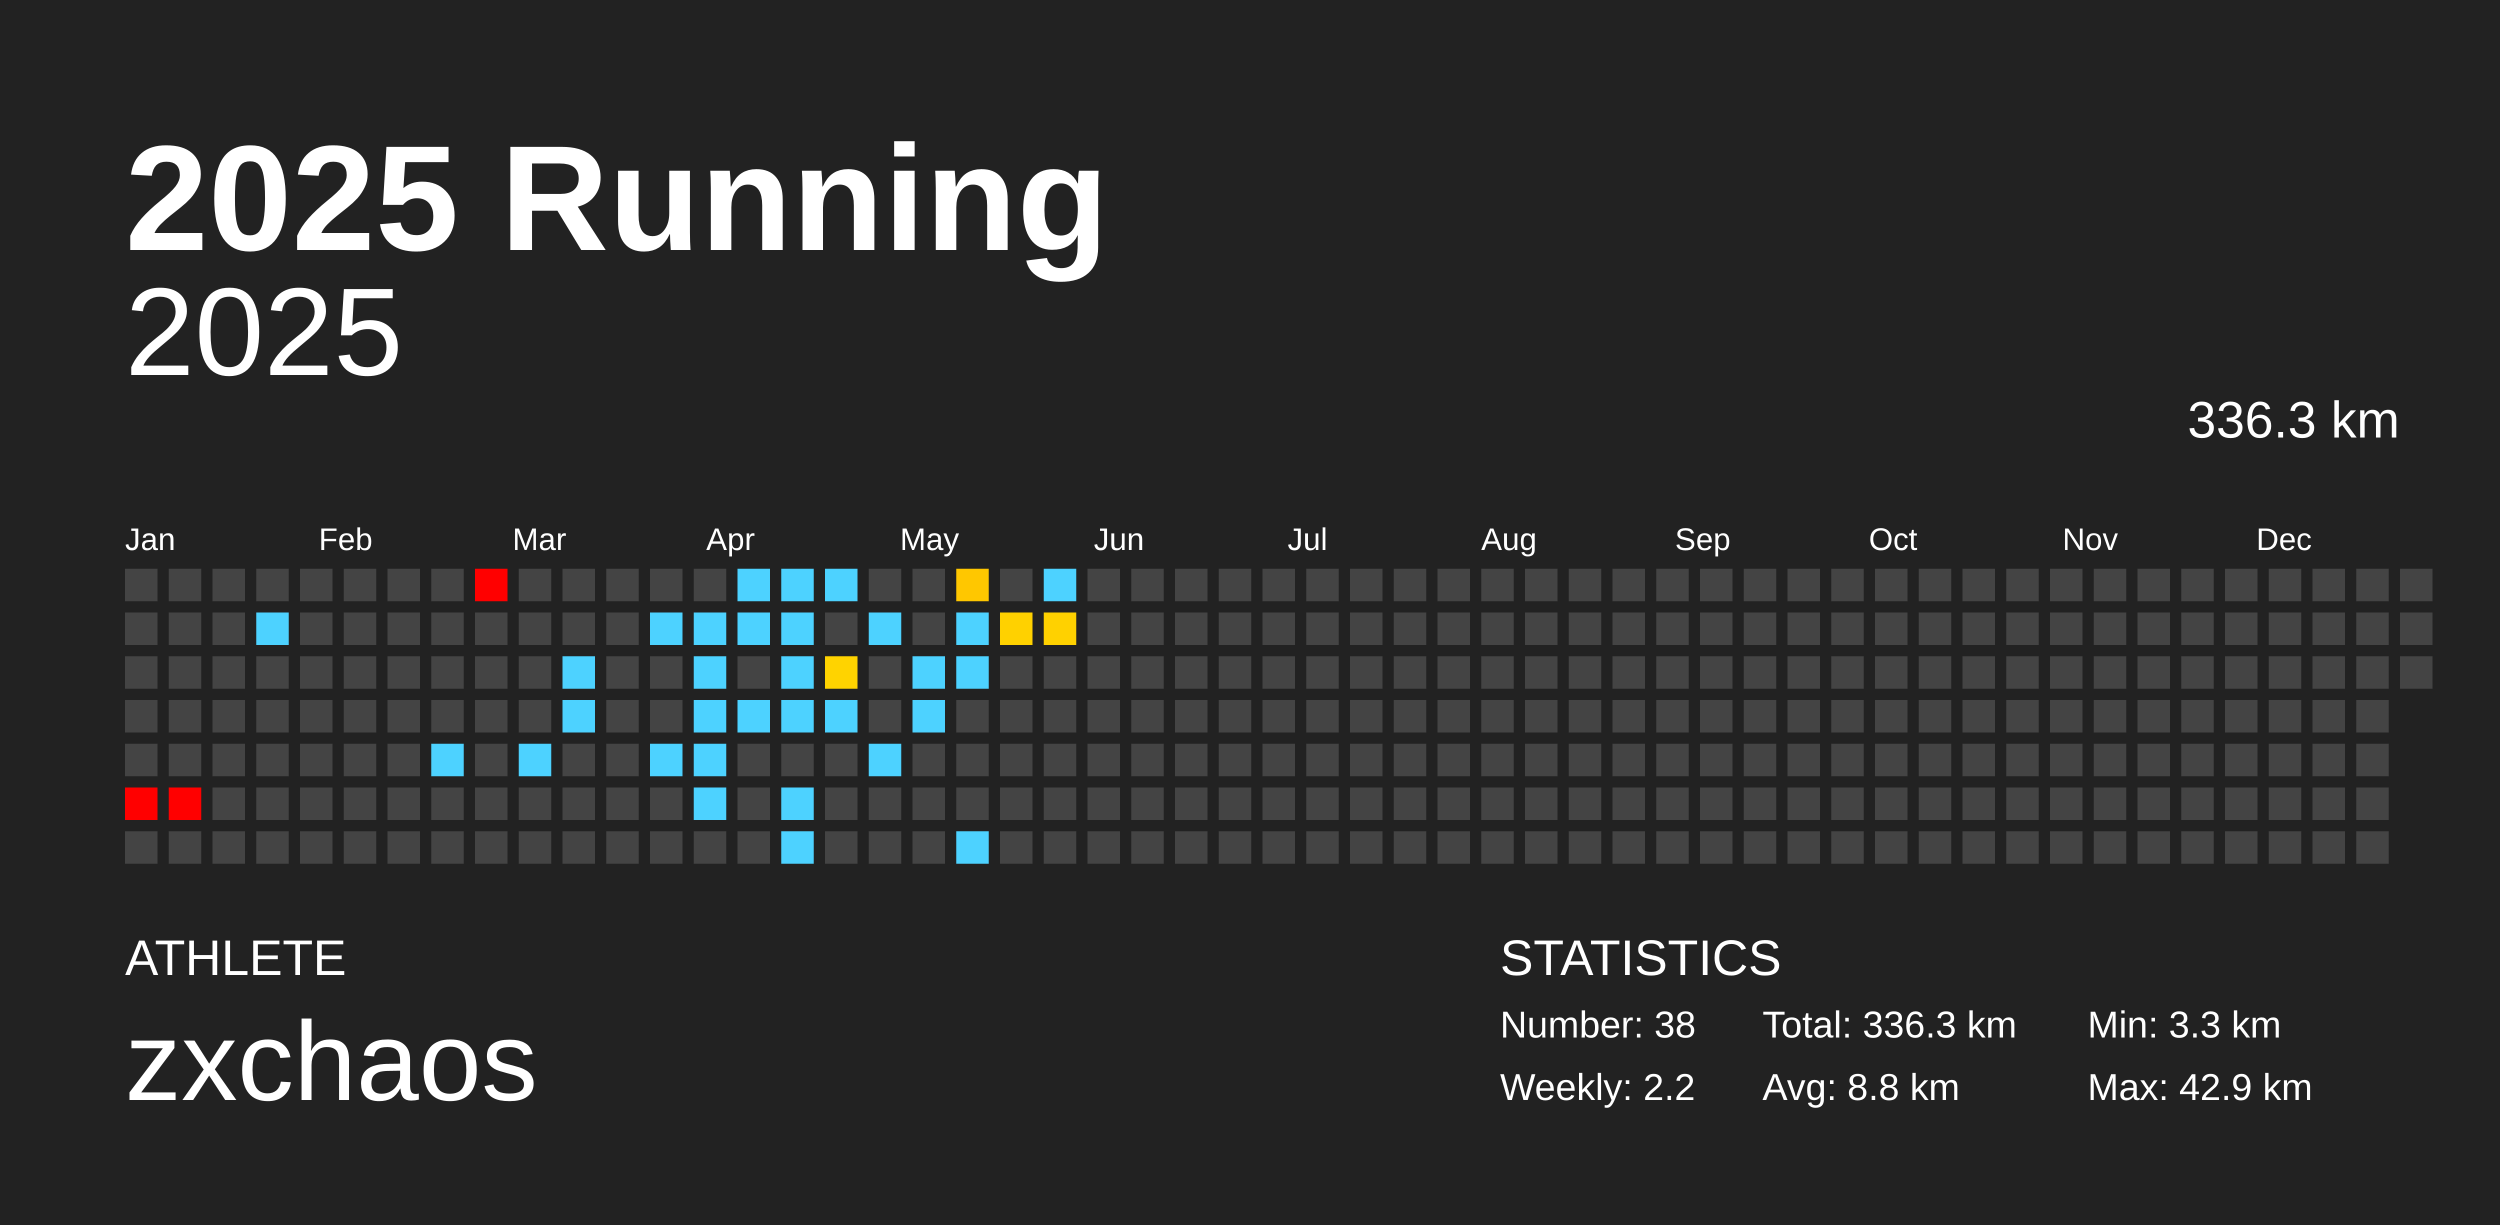
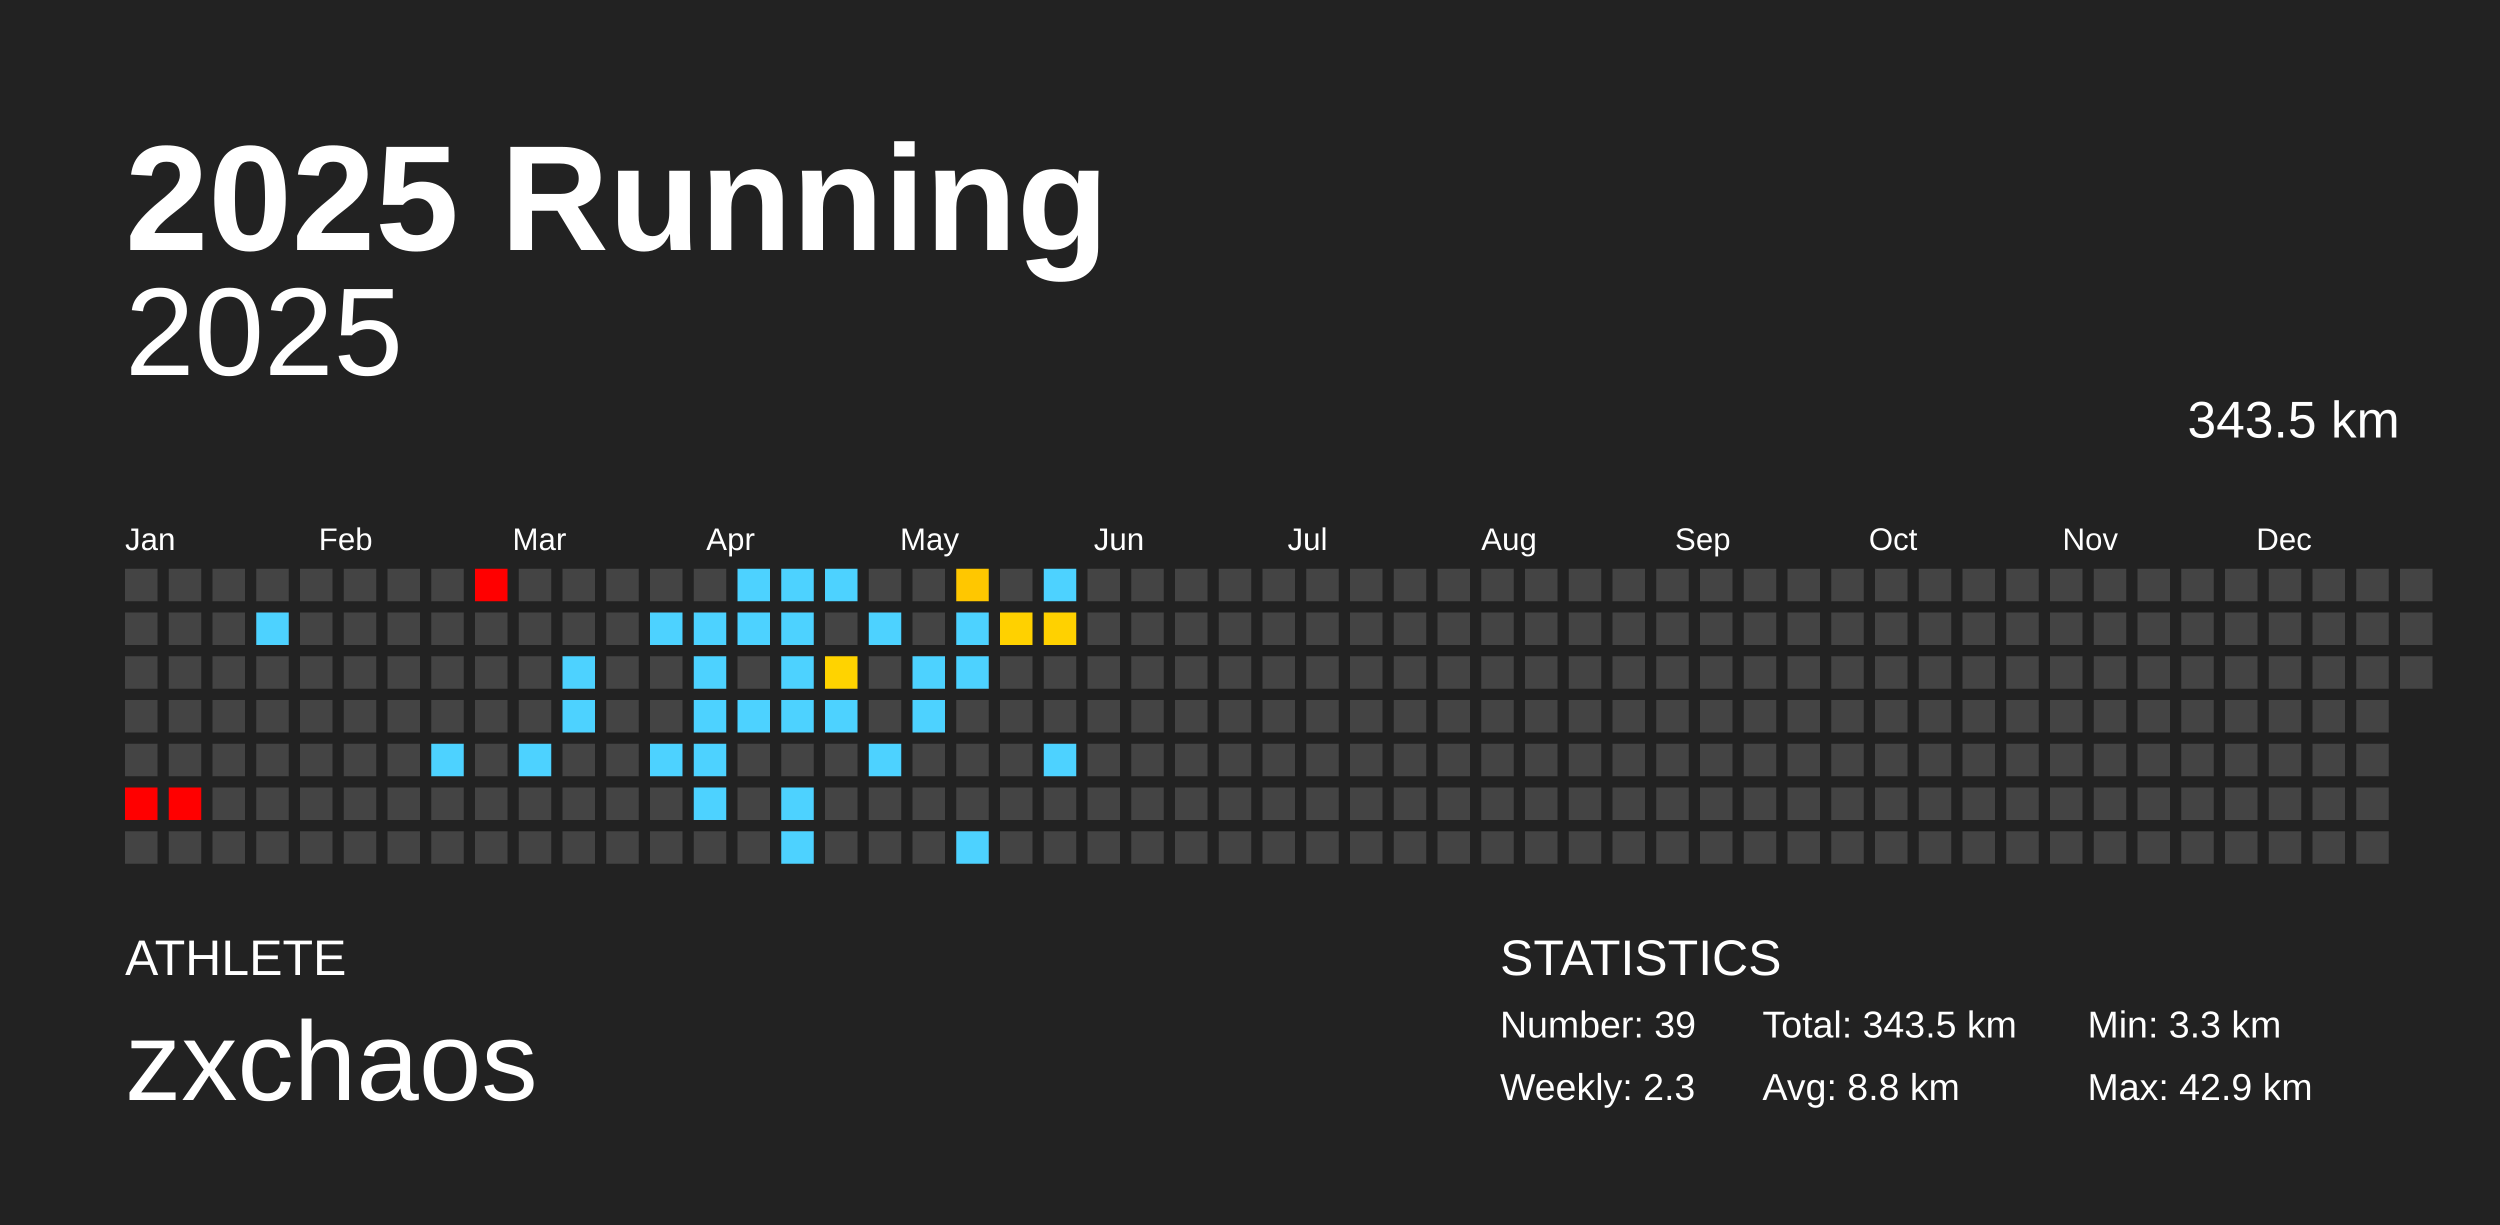
<svg xmlns="http://www.w3.org/2000/svg" baseProfile="full" height="98mm" version="1.1" viewBox="0,0,200,98" width="200mm">
  <defs />
  <rect fill="#222222" height="98" width="200" x="0" y="0" />
  <text fill="#FFFFFF" style="font-size:12px; font-family:Arial; font-weight:bold;" x="10" y="20">2025 Running</text>
  <text fill="#FFFFFF" style="font-size:4px; font-family:Arial" x="10" y="78">ATHLETE</text>
  <text fill="#FFFFFF" style="font-size:9px; font-family:Arial" x="10" y="88">zxchaos</text>
  <text fill="#FFFFFF" style="font-size:4px; font-family:Arial" x="120" y="78">STATISTICS</text>
-   <text fill="#FFFFFF" style="font-size:3px; font-family:Arial" x="120" y="83">Number: 38</text>
-   <text fill="#FFFFFF" style="font-size:3px; font-family:Arial" x="120" y="88">Weekly: 2.2</text>
-   <text fill="#FFFFFF" style="font-size:3px; font-family:Arial" x="141" y="83">Total: 336.3 km</text>
+   <text fill="#FFFFFF" style="font-size:3px; font-family:Arial" x="120" y="83">Number: 39</text>
+   <text fill="#FFFFFF" style="font-size:3px; font-family:Arial" x="120" y="88">Weekly: 2.3</text>
+   <text fill="#FFFFFF" style="font-size:3px; font-family:Arial" x="141" y="83">Total: 343.5 km</text>
  <text fill="#FFFFFF" style="font-size:3px; font-family:Arial" x="141" y="88">Avg: 8.8 km</text>
  <text fill="#FFFFFF" style="font-size:3px; font-family:Arial" x="167" y="83">Min: 3.3 km</text>
  <text fill="#FFFFFF" style="font-size:3px; font-family:Arial" x="167" y="88">Max: 42.9 km</text>
  <text alignment-baseline="hanging" fill="#FFFFFF" style="font-size:10.0px; font-family:Arial;" x="10" y="30">2025</text>
-   <text alignment-baseline="hanging" fill="#FFFFFF" style="font-size:4.125px; font-family:Arial;" x="175" y="35">336.3 km</text>
+   <text alignment-baseline="hanging" fill="#FFFFFF" style="font-size:4.125px; font-family:Arial;" x="175" y="35">343.5 km</text>
  <text fill="#FFFFFF" style="font-size:2.5px; font-family:Arial" x="10.0" y="44">Jan</text>
  <text fill="#FFFFFF" style="font-size:2.5px; font-family:Arial" x="25.5" y="44">Feb</text>
  <text fill="#FFFFFF" style="font-size:2.5px; font-family:Arial" x="41.0" y="44">Mar</text>
  <text fill="#FFFFFF" style="font-size:2.5px; font-family:Arial" x="56.5" y="44">Apr</text>
  <text fill="#FFFFFF" style="font-size:2.5px; font-family:Arial" x="72.0" y="44">May</text>
  <text fill="#FFFFFF" style="font-size:2.5px; font-family:Arial" x="87.5" y="44">Jun</text>
  <text fill="#FFFFFF" style="font-size:2.5px; font-family:Arial" x="103.0" y="44">Jul</text>
  <text fill="#FFFFFF" style="font-size:2.5px; font-family:Arial" x="118.5" y="44">Aug</text>
  <text fill="#FFFFFF" style="font-size:2.5px; font-family:Arial" x="134.0" y="44">Sep</text>
  <text fill="#FFFFFF" style="font-size:2.5px; font-family:Arial" x="149.5" y="44">Oct</text>
  <text fill="#FFFFFF" style="font-size:2.5px; font-family:Arial" x="165.0" y="44">Nov</text>
  <text fill="#FFFFFF" style="font-size:2.5px; font-family:Arial" x="180.5" y="44">Dec</text>
  <rect fill="#444444" height="2.6" width="2.6" x="10.0" y="45.5" />
  <rect fill="#444444" height="2.6" width="2.6" x="10.0" y="49.0" />
  <rect fill="#444444" height="2.6" width="2.6" x="10.0" y="52.5" />
  <rect fill="#444444" height="2.6" width="2.6" x="10.0" y="56.0" />
  <rect fill="#444444" height="2.6" width="2.6" x="10.0" y="59.5" />
  <rect fill="red" height="2.6" width="2.6" x="10.0" y="63.0" />
  <rect fill="#444444" height="2.6" width="2.6" x="10.0" y="66.5" />
  <rect fill="#444444" height="2.6" width="2.6" x="13.5" y="45.5" />
  <rect fill="#444444" height="2.6" width="2.6" x="13.5" y="49.0" />
  <rect fill="#444444" height="2.6" width="2.6" x="13.5" y="52.5" />
  <rect fill="#444444" height="2.6" width="2.6" x="13.5" y="56.0" />
  <rect fill="#444444" height="2.6" width="2.6" x="13.5" y="59.5" />
  <rect fill="red" height="2.6" width="2.6" x="13.5" y="63.0" />
  <rect fill="#444444" height="2.6" width="2.6" x="13.5" y="66.5" />
  <rect fill="#444444" height="2.6" width="2.6" x="17.0" y="45.5" />
  <rect fill="#444444" height="2.6" width="2.6" x="17.0" y="49.0" />
  <rect fill="#444444" height="2.6" width="2.6" x="17.0" y="52.5" />
  <rect fill="#444444" height="2.6" width="2.6" x="17.0" y="56.0" />
  <rect fill="#444444" height="2.6" width="2.6" x="17.0" y="59.5" />
  <rect fill="#444444" height="2.6" width="2.6" x="17.0" y="63.0" />
  <rect fill="#444444" height="2.6" width="2.6" x="17.0" y="66.5" />
  <rect fill="#444444" height="2.6" width="2.6" x="20.5" y="45.5" />
  <rect fill="#4dd2ff" height="2.6" width="2.6" x="20.5" y="49.0" />
  <rect fill="#444444" height="2.6" width="2.6" x="20.5" y="52.5" />
  <rect fill="#444444" height="2.6" width="2.6" x="20.5" y="56.0" />
  <rect fill="#444444" height="2.6" width="2.6" x="20.5" y="59.5" />
  <rect fill="#444444" height="2.6" width="2.6" x="20.5" y="63.0" />
  <rect fill="#444444" height="2.6" width="2.6" x="20.5" y="66.5" />
  <rect fill="#444444" height="2.6" width="2.6" x="24.0" y="45.5" />
  <rect fill="#444444" height="2.6" width="2.6" x="24.0" y="49.0" />
  <rect fill="#444444" height="2.6" width="2.6" x="24.0" y="52.5" />
  <rect fill="#444444" height="2.6" width="2.6" x="24.0" y="56.0" />
  <rect fill="#444444" height="2.6" width="2.6" x="24.0" y="59.5" />
  <rect fill="#444444" height="2.6" width="2.6" x="24.0" y="63.0" />
  <rect fill="#444444" height="2.6" width="2.6" x="24.0" y="66.5" />
  <rect fill="#444444" height="2.6" width="2.6" x="27.5" y="45.5" />
  <rect fill="#444444" height="2.6" width="2.6" x="27.5" y="49.0" />
  <rect fill="#444444" height="2.6" width="2.6" x="27.5" y="52.5" />
  <rect fill="#444444" height="2.6" width="2.6" x="27.5" y="56.0" />
  <rect fill="#444444" height="2.6" width="2.6" x="27.5" y="59.5" />
  <rect fill="#444444" height="2.6" width="2.6" x="27.5" y="63.0" />
  <rect fill="#444444" height="2.6" width="2.6" x="27.5" y="66.5" />
  <rect fill="#444444" height="2.6" width="2.6" x="31.0" y="45.5" />
  <rect fill="#444444" height="2.6" width="2.6" x="31.0" y="49.0" />
  <rect fill="#444444" height="2.6" width="2.6" x="31.0" y="52.5" />
  <rect fill="#444444" height="2.6" width="2.6" x="31.0" y="56.0" />
  <rect fill="#444444" height="2.6" width="2.6" x="31.0" y="59.5" />
  <rect fill="#444444" height="2.6" width="2.6" x="31.0" y="63.0" />
  <rect fill="#444444" height="2.6" width="2.6" x="31.0" y="66.5" />
  <rect fill="#444444" height="2.6" width="2.6" x="34.5" y="45.5" />
  <rect fill="#444444" height="2.6" width="2.6" x="34.5" y="49.0" />
  <rect fill="#444444" height="2.6" width="2.6" x="34.5" y="52.5" />
  <rect fill="#444444" height="2.6" width="2.6" x="34.5" y="56.0" />
  <rect fill="#4dd2ff" height="2.6" width="2.6" x="34.5" y="59.5" />
  <rect fill="#444444" height="2.6" width="2.6" x="34.5" y="63.0" />
  <rect fill="#444444" height="2.6" width="2.6" x="34.5" y="66.5" />
  <rect fill="red" height="2.6" width="2.6" x="38.0" y="45.5" />
  <rect fill="#444444" height="2.6" width="2.6" x="38.0" y="49.0" />
  <rect fill="#444444" height="2.6" width="2.6" x="38.0" y="52.5" />
  <rect fill="#444444" height="2.6" width="2.6" x="38.0" y="56.0" />
  <rect fill="#444444" height="2.6" width="2.6" x="38.0" y="59.5" />
  <rect fill="#444444" height="2.6" width="2.6" x="38.0" y="63.0" />
  <rect fill="#444444" height="2.6" width="2.6" x="38.0" y="66.5" />
  <rect fill="#444444" height="2.6" width="2.6" x="41.5" y="45.5" />
  <rect fill="#444444" height="2.6" width="2.6" x="41.5" y="49.0" />
  <rect fill="#444444" height="2.6" width="2.6" x="41.5" y="52.5" />
  <rect fill="#444444" height="2.6" width="2.6" x="41.5" y="56.0" />
  <rect fill="#4dd2ff" height="2.6" width="2.6" x="41.5" y="59.5" />
  <rect fill="#444444" height="2.6" width="2.6" x="41.5" y="63.0" />
  <rect fill="#444444" height="2.6" width="2.6" x="41.5" y="66.5" />
  <rect fill="#444444" height="2.6" width="2.6" x="45.0" y="45.5" />
  <rect fill="#444444" height="2.6" width="2.6" x="45.0" y="49.0" />
  <rect fill="#4dd2ff" height="2.6" width="2.6" x="45.0" y="52.5" />
  <rect fill="#4dd2ff" height="2.6" width="2.6" x="45.0" y="56.0" />
  <rect fill="#444444" height="2.6" width="2.6" x="45.0" y="59.5" />
  <rect fill="#444444" height="2.6" width="2.6" x="45.0" y="63.0" />
  <rect fill="#444444" height="2.6" width="2.6" x="45.0" y="66.5" />
  <rect fill="#444444" height="2.6" width="2.6" x="48.5" y="45.5" />
  <rect fill="#444444" height="2.6" width="2.6" x="48.5" y="49.0" />
  <rect fill="#444444" height="2.6" width="2.6" x="48.5" y="52.5" />
  <rect fill="#444444" height="2.6" width="2.6" x="48.5" y="56.0" />
  <rect fill="#444444" height="2.6" width="2.6" x="48.5" y="59.5" />
  <rect fill="#444444" height="2.6" width="2.6" x="48.5" y="63.0" />
  <rect fill="#444444" height="2.6" width="2.6" x="48.5" y="66.5" />
  <rect fill="#444444" height="2.6" width="2.6" x="52.0" y="45.5" />
  <rect fill="#4dd2ff" height="2.6" width="2.6" x="52.0" y="49.0" />
  <rect fill="#444444" height="2.6" width="2.6" x="52.0" y="52.5" />
  <rect fill="#444444" height="2.6" width="2.6" x="52.0" y="56.0" />
  <rect fill="#4dd2ff" height="2.6" width="2.6" x="52.0" y="59.5" />
  <rect fill="#444444" height="2.6" width="2.6" x="52.0" y="63.0" />
  <rect fill="#444444" height="2.6" width="2.6" x="52.0" y="66.5" />
  <rect fill="#444444" height="2.6" width="2.6" x="55.5" y="45.5" />
  <rect fill="#4dd2ff" height="2.6" width="2.6" x="55.5" y="49.0" />
  <rect fill="#4dd2ff" height="2.6" width="2.6" x="55.5" y="52.5" />
  <rect fill="#4dd2ff" height="2.6" width="2.6" x="55.5" y="56.0" />
  <rect fill="#4dd2ff" height="2.6" width="2.6" x="55.5" y="59.5" />
  <rect fill="#4dd2ff" height="2.6" width="2.6" x="55.5" y="63.0" />
  <rect fill="#444444" height="2.6" width="2.6" x="55.5" y="66.5" />
  <rect fill="#4dd2ff" height="2.6" width="2.6" x="59.0" y="45.5" />
  <rect fill="#4dd2ff" height="2.6" width="2.6" x="59.0" y="49.0" />
  <rect fill="#444444" height="2.6" width="2.6" x="59.0" y="52.5" />
  <rect fill="#4dd2ff" height="2.6" width="2.6" x="59.0" y="56.0" />
  <rect fill="#444444" height="2.6" width="2.6" x="59.0" y="59.5" />
  <rect fill="#444444" height="2.6" width="2.6" x="59.0" y="63.0" />
  <rect fill="#444444" height="2.6" width="2.6" x="59.0" y="66.5" />
  <rect fill="#4dd2ff" height="2.6" width="2.6" x="62.5" y="45.5" />
  <rect fill="#4dd2ff" height="2.6" width="2.6" x="62.5" y="49.0" />
  <rect fill="#4dd2ff" height="2.6" width="2.6" x="62.5" y="52.5" />
  <rect fill="#4dd2ff" height="2.6" width="2.6" x="62.5" y="56.0" />
  <rect fill="#444444" height="2.6" width="2.6" x="62.5" y="59.5" />
  <rect fill="#4dd2ff" height="2.6" width="2.6" x="62.5" y="63.0" />
  <rect fill="#4dd2ff" height="2.6" width="2.6" x="62.5" y="66.5" />
  <rect fill="#4dd2ff" height="2.6" width="2.6" x="66.0" y="45.5" />
  <rect fill="#444444" height="2.6" width="2.6" x="66.0" y="49.0" />
  <rect fill="#ffd300" height="2.6" width="2.6" x="66.0" y="52.5" />
  <rect fill="#4dd2ff" height="2.6" width="2.6" x="66.0" y="56.0" />
  <rect fill="#444444" height="2.6" width="2.6" x="66.0" y="59.5" />
  <rect fill="#444444" height="2.6" width="2.6" x="66.0" y="63.0" />
  <rect fill="#444444" height="2.6" width="2.6" x="66.0" y="66.5" />
  <rect fill="#444444" height="2.6" width="2.6" x="69.5" y="45.5" />
  <rect fill="#4dd2ff" height="2.6" width="2.6" x="69.5" y="49.0" />
  <rect fill="#444444" height="2.6" width="2.6" x="69.5" y="52.5" />
  <rect fill="#444444" height="2.6" width="2.6" x="69.5" y="56.0" />
  <rect fill="#4dd2ff" height="2.6" width="2.6" x="69.5" y="59.5" />
  <rect fill="#444444" height="2.6" width="2.6" x="69.5" y="63.0" />
  <rect fill="#444444" height="2.6" width="2.6" x="69.5" y="66.5" />
  <rect fill="#444444" height="2.6" width="2.6" x="73.0" y="45.5" />
  <rect fill="#444444" height="2.6" width="2.6" x="73.0" y="49.0" />
  <rect fill="#4dd2ff" height="2.6" width="2.6" x="73.0" y="52.5" />
  <rect fill="#4dd2ff" height="2.6" width="2.6" x="73.0" y="56.0" />
  <rect fill="#444444" height="2.6" width="2.6" x="73.0" y="59.5" />
  <rect fill="#444444" height="2.6" width="2.6" x="73.0" y="63.0" />
  <rect fill="#444444" height="2.6" width="2.6" x="73.0" y="66.5" />
  <rect fill="#ffc700" height="2.6" width="2.6" x="76.5" y="45.5" />
  <rect fill="#4dd2ff" height="2.6" width="2.6" x="76.5" y="49.0" />
  <rect fill="#4dd2ff" height="2.6" width="2.6" x="76.5" y="52.5" />
  <rect fill="#444444" height="2.6" width="2.6" x="76.5" y="56.0" />
  <rect fill="#444444" height="2.6" width="2.6" x="76.5" y="59.5" />
  <rect fill="#444444" height="2.6" width="2.6" x="76.5" y="63.0" />
  <rect fill="#4dd2ff" height="2.6" width="2.6" x="76.5" y="66.5" />
  <rect fill="#444444" height="2.6" width="2.6" x="80.0" y="45.5" />
  <rect fill="#ffd100" height="2.6" width="2.6" x="80.0" y="49.0" />
  <rect fill="#444444" height="2.6" width="2.6" x="80.0" y="52.5" />
  <rect fill="#444444" height="2.6" width="2.6" x="80.0" y="56.0" />
  <rect fill="#444444" height="2.6" width="2.6" x="80.0" y="59.5" />
  <rect fill="#444444" height="2.6" width="2.6" x="80.0" y="63.0" />
  <rect fill="#444444" height="2.6" width="2.6" x="80.0" y="66.5" />
  <rect fill="#4dd2ff" height="2.6" width="2.6" x="83.5" y="45.5" />
  <rect fill="#ffd100" height="2.6" width="2.6" x="83.5" y="49.0" />
  <rect fill="#444444" height="2.6" width="2.6" x="83.5" y="52.5" />
  <rect fill="#444444" height="2.6" width="2.6" x="83.5" y="56.0" />
-   <rect fill="#444444" height="2.6" width="2.6" x="83.5" y="59.5" />
+   <rect fill="#4dd2ff" height="2.6" width="2.6" x="83.5" y="59.5" />
  <rect fill="#444444" height="2.6" width="2.6" x="83.5" y="63.0" />
  <rect fill="#444444" height="2.6" width="2.6" x="83.5" y="66.5" />
  <rect fill="#444444" height="2.6" width="2.6" x="87.0" y="45.5" />
  <rect fill="#444444" height="2.6" width="2.6" x="87.0" y="49.0" />
  <rect fill="#444444" height="2.6" width="2.6" x="87.0" y="52.5" />
  <rect fill="#444444" height="2.6" width="2.6" x="87.0" y="56.0" />
  <rect fill="#444444" height="2.6" width="2.6" x="87.0" y="59.5" />
  <rect fill="#444444" height="2.6" width="2.6" x="87.0" y="63.0" />
  <rect fill="#444444" height="2.6" width="2.6" x="87.0" y="66.5" />
  <rect fill="#444444" height="2.6" width="2.6" x="90.5" y="45.5" />
  <rect fill="#444444" height="2.6" width="2.6" x="90.5" y="49.0" />
  <rect fill="#444444" height="2.6" width="2.6" x="90.5" y="52.5" />
  <rect fill="#444444" height="2.6" width="2.6" x="90.5" y="56.0" />
  <rect fill="#444444" height="2.6" width="2.6" x="90.5" y="59.5" />
  <rect fill="#444444" height="2.6" width="2.6" x="90.5" y="63.0" />
  <rect fill="#444444" height="2.6" width="2.6" x="90.5" y="66.5" />
  <rect fill="#444444" height="2.6" width="2.6" x="94.0" y="45.5" />
  <rect fill="#444444" height="2.6" width="2.6" x="94.0" y="49.0" />
  <rect fill="#444444" height="2.6" width="2.6" x="94.0" y="52.5" />
  <rect fill="#444444" height="2.6" width="2.6" x="94.0" y="56.0" />
  <rect fill="#444444" height="2.6" width="2.6" x="94.0" y="59.5" />
  <rect fill="#444444" height="2.6" width="2.6" x="94.0" y="63.0" />
  <rect fill="#444444" height="2.6" width="2.6" x="94.0" y="66.5" />
  <rect fill="#444444" height="2.6" width="2.6" x="97.5" y="45.5" />
  <rect fill="#444444" height="2.6" width="2.6" x="97.5" y="49.0" />
  <rect fill="#444444" height="2.6" width="2.6" x="97.5" y="52.5" />
  <rect fill="#444444" height="2.6" width="2.6" x="97.5" y="56.0" />
  <rect fill="#444444" height="2.6" width="2.6" x="97.5" y="59.5" />
  <rect fill="#444444" height="2.6" width="2.6" x="97.5" y="63.0" />
  <rect fill="#444444" height="2.6" width="2.6" x="97.5" y="66.5" />
  <rect fill="#444444" height="2.6" width="2.6" x="101.0" y="45.5" />
  <rect fill="#444444" height="2.6" width="2.6" x="101.0" y="49.0" />
  <rect fill="#444444" height="2.6" width="2.6" x="101.0" y="52.5" />
  <rect fill="#444444" height="2.6" width="2.6" x="101.0" y="56.0" />
  <rect fill="#444444" height="2.6" width="2.6" x="101.0" y="59.5" />
  <rect fill="#444444" height="2.6" width="2.6" x="101.0" y="63.0" />
  <rect fill="#444444" height="2.6" width="2.6" x="101.0" y="66.5" />
  <rect fill="#444444" height="2.6" width="2.6" x="104.5" y="45.5" />
  <rect fill="#444444" height="2.6" width="2.6" x="104.5" y="49.0" />
  <rect fill="#444444" height="2.6" width="2.6" x="104.5" y="52.5" />
  <rect fill="#444444" height="2.6" width="2.6" x="104.5" y="56.0" />
  <rect fill="#444444" height="2.6" width="2.6" x="104.5" y="59.5" />
  <rect fill="#444444" height="2.6" width="2.6" x="104.5" y="63.0" />
  <rect fill="#444444" height="2.6" width="2.6" x="104.5" y="66.5" />
  <rect fill="#444444" height="2.6" width="2.6" x="108.0" y="45.5" />
  <rect fill="#444444" height="2.6" width="2.6" x="108.0" y="49.0" />
  <rect fill="#444444" height="2.6" width="2.6" x="108.0" y="52.5" />
  <rect fill="#444444" height="2.6" width="2.6" x="108.0" y="56.0" />
  <rect fill="#444444" height="2.6" width="2.6" x="108.0" y="59.5" />
  <rect fill="#444444" height="2.6" width="2.6" x="108.0" y="63.0" />
  <rect fill="#444444" height="2.6" width="2.6" x="108.0" y="66.5" />
  <rect fill="#444444" height="2.6" width="2.6" x="111.5" y="45.5" />
  <rect fill="#444444" height="2.6" width="2.6" x="111.5" y="49.0" />
  <rect fill="#444444" height="2.6" width="2.6" x="111.5" y="52.5" />
  <rect fill="#444444" height="2.6" width="2.6" x="111.5" y="56.0" />
  <rect fill="#444444" height="2.6" width="2.6" x="111.5" y="59.5" />
  <rect fill="#444444" height="2.6" width="2.6" x="111.5" y="63.0" />
  <rect fill="#444444" height="2.6" width="2.6" x="111.5" y="66.5" />
  <rect fill="#444444" height="2.6" width="2.6" x="115.0" y="45.5" />
  <rect fill="#444444" height="2.6" width="2.6" x="115.0" y="49.0" />
  <rect fill="#444444" height="2.6" width="2.6" x="115.0" y="52.5" />
  <rect fill="#444444" height="2.6" width="2.6" x="115.0" y="56.0" />
  <rect fill="#444444" height="2.6" width="2.6" x="115.0" y="59.5" />
  <rect fill="#444444" height="2.6" width="2.6" x="115.0" y="63.0" />
  <rect fill="#444444" height="2.6" width="2.6" x="115.0" y="66.5" />
  <rect fill="#444444" height="2.6" width="2.6" x="118.5" y="45.5" />
  <rect fill="#444444" height="2.6" width="2.6" x="118.5" y="49.0" />
  <rect fill="#444444" height="2.6" width="2.6" x="118.5" y="52.5" />
  <rect fill="#444444" height="2.6" width="2.6" x="118.5" y="56.0" />
  <rect fill="#444444" height="2.6" width="2.6" x="118.5" y="59.5" />
  <rect fill="#444444" height="2.6" width="2.6" x="118.5" y="63.0" />
  <rect fill="#444444" height="2.6" width="2.6" x="118.5" y="66.5" />
  <rect fill="#444444" height="2.6" width="2.6" x="122.0" y="45.5" />
  <rect fill="#444444" height="2.6" width="2.6" x="122.0" y="49.0" />
  <rect fill="#444444" height="2.6" width="2.6" x="122.0" y="52.5" />
  <rect fill="#444444" height="2.6" width="2.6" x="122.0" y="56.0" />
  <rect fill="#444444" height="2.6" width="2.6" x="122.0" y="59.5" />
  <rect fill="#444444" height="2.6" width="2.6" x="122.0" y="63.0" />
  <rect fill="#444444" height="2.6" width="2.6" x="122.0" y="66.5" />
  <rect fill="#444444" height="2.6" width="2.6" x="125.5" y="45.5" />
  <rect fill="#444444" height="2.6" width="2.6" x="125.5" y="49.0" />
  <rect fill="#444444" height="2.6" width="2.6" x="125.5" y="52.5" />
  <rect fill="#444444" height="2.6" width="2.6" x="125.5" y="56.0" />
  <rect fill="#444444" height="2.6" width="2.6" x="125.5" y="59.5" />
  <rect fill="#444444" height="2.6" width="2.6" x="125.5" y="63.0" />
  <rect fill="#444444" height="2.6" width="2.6" x="125.5" y="66.5" />
  <rect fill="#444444" height="2.6" width="2.6" x="129.0" y="45.5" />
  <rect fill="#444444" height="2.6" width="2.6" x="129.0" y="49.0" />
  <rect fill="#444444" height="2.6" width="2.6" x="129.0" y="52.5" />
  <rect fill="#444444" height="2.6" width="2.6" x="129.0" y="56.0" />
  <rect fill="#444444" height="2.6" width="2.6" x="129.0" y="59.5" />
  <rect fill="#444444" height="2.6" width="2.6" x="129.0" y="63.0" />
  <rect fill="#444444" height="2.6" width="2.6" x="129.0" y="66.5" />
  <rect fill="#444444" height="2.6" width="2.6" x="132.5" y="45.5" />
  <rect fill="#444444" height="2.6" width="2.6" x="132.5" y="49.0" />
  <rect fill="#444444" height="2.6" width="2.6" x="132.5" y="52.5" />
  <rect fill="#444444" height="2.6" width="2.6" x="132.5" y="56.0" />
  <rect fill="#444444" height="2.6" width="2.6" x="132.5" y="59.5" />
  <rect fill="#444444" height="2.6" width="2.6" x="132.5" y="63.0" />
  <rect fill="#444444" height="2.6" width="2.6" x="132.5" y="66.5" />
  <rect fill="#444444" height="2.6" width="2.6" x="136.0" y="45.5" />
  <rect fill="#444444" height="2.6" width="2.6" x="136.0" y="49.0" />
  <rect fill="#444444" height="2.6" width="2.6" x="136.0" y="52.5" />
  <rect fill="#444444" height="2.6" width="2.6" x="136.0" y="56.0" />
  <rect fill="#444444" height="2.6" width="2.6" x="136.0" y="59.5" />
  <rect fill="#444444" height="2.6" width="2.6" x="136.0" y="63.0" />
  <rect fill="#444444" height="2.6" width="2.6" x="136.0" y="66.5" />
  <rect fill="#444444" height="2.6" width="2.6" x="139.5" y="45.5" />
  <rect fill="#444444" height="2.6" width="2.6" x="139.5" y="49.0" />
  <rect fill="#444444" height="2.6" width="2.6" x="139.5" y="52.5" />
  <rect fill="#444444" height="2.6" width="2.6" x="139.5" y="56.0" />
  <rect fill="#444444" height="2.6" width="2.6" x="139.5" y="59.5" />
  <rect fill="#444444" height="2.6" width="2.6" x="139.5" y="63.0" />
  <rect fill="#444444" height="2.6" width="2.6" x="139.5" y="66.5" />
  <rect fill="#444444" height="2.6" width="2.6" x="143.0" y="45.5" />
  <rect fill="#444444" height="2.6" width="2.6" x="143.0" y="49.0" />
  <rect fill="#444444" height="2.6" width="2.6" x="143.0" y="52.5" />
  <rect fill="#444444" height="2.6" width="2.6" x="143.0" y="56.0" />
  <rect fill="#444444" height="2.6" width="2.6" x="143.0" y="59.5" />
  <rect fill="#444444" height="2.6" width="2.6" x="143.0" y="63.0" />
  <rect fill="#444444" height="2.6" width="2.6" x="143.0" y="66.5" />
  <rect fill="#444444" height="2.6" width="2.6" x="146.5" y="45.5" />
  <rect fill="#444444" height="2.6" width="2.6" x="146.5" y="49.0" />
  <rect fill="#444444" height="2.6" width="2.6" x="146.5" y="52.5" />
  <rect fill="#444444" height="2.6" width="2.6" x="146.5" y="56.0" />
  <rect fill="#444444" height="2.6" width="2.6" x="146.5" y="59.5" />
  <rect fill="#444444" height="2.6" width="2.6" x="146.5" y="63.0" />
  <rect fill="#444444" height="2.6" width="2.6" x="146.5" y="66.5" />
  <rect fill="#444444" height="2.6" width="2.6" x="150.0" y="45.5" />
  <rect fill="#444444" height="2.6" width="2.6" x="150.0" y="49.0" />
  <rect fill="#444444" height="2.6" width="2.6" x="150.0" y="52.5" />
  <rect fill="#444444" height="2.6" width="2.6" x="150.0" y="56.0" />
  <rect fill="#444444" height="2.6" width="2.6" x="150.0" y="59.5" />
  <rect fill="#444444" height="2.6" width="2.6" x="150.0" y="63.0" />
  <rect fill="#444444" height="2.6" width="2.6" x="150.0" y="66.5" />
  <rect fill="#444444" height="2.6" width="2.6" x="153.5" y="45.5" />
  <rect fill="#444444" height="2.6" width="2.6" x="153.5" y="49.0" />
  <rect fill="#444444" height="2.6" width="2.6" x="153.5" y="52.5" />
  <rect fill="#444444" height="2.6" width="2.6" x="153.5" y="56.0" />
  <rect fill="#444444" height="2.6" width="2.6" x="153.5" y="59.5" />
  <rect fill="#444444" height="2.6" width="2.6" x="153.5" y="63.0" />
  <rect fill="#444444" height="2.6" width="2.6" x="153.5" y="66.5" />
  <rect fill="#444444" height="2.6" width="2.6" x="157.0" y="45.5" />
  <rect fill="#444444" height="2.6" width="2.6" x="157.0" y="49.0" />
  <rect fill="#444444" height="2.6" width="2.6" x="157.0" y="52.5" />
  <rect fill="#444444" height="2.6" width="2.6" x="157.0" y="56.0" />
  <rect fill="#444444" height="2.6" width="2.6" x="157.0" y="59.5" />
  <rect fill="#444444" height="2.6" width="2.6" x="157.0" y="63.0" />
  <rect fill="#444444" height="2.6" width="2.6" x="157.0" y="66.5" />
  <rect fill="#444444" height="2.6" width="2.6" x="160.5" y="45.5" />
  <rect fill="#444444" height="2.6" width="2.6" x="160.5" y="49.0" />
  <rect fill="#444444" height="2.6" width="2.6" x="160.5" y="52.5" />
  <rect fill="#444444" height="2.6" width="2.6" x="160.5" y="56.0" />
  <rect fill="#444444" height="2.6" width="2.6" x="160.5" y="59.5" />
  <rect fill="#444444" height="2.6" width="2.6" x="160.5" y="63.0" />
  <rect fill="#444444" height="2.6" width="2.6" x="160.5" y="66.5" />
  <rect fill="#444444" height="2.6" width="2.6" x="164.0" y="45.5" />
  <rect fill="#444444" height="2.6" width="2.6" x="164.0" y="49.0" />
  <rect fill="#444444" height="2.6" width="2.6" x="164.0" y="52.5" />
  <rect fill="#444444" height="2.6" width="2.6" x="164.0" y="56.0" />
  <rect fill="#444444" height="2.6" width="2.6" x="164.0" y="59.5" />
  <rect fill="#444444" height="2.6" width="2.6" x="164.0" y="63.0" />
  <rect fill="#444444" height="2.6" width="2.6" x="164.0" y="66.5" />
  <rect fill="#444444" height="2.6" width="2.6" x="167.5" y="45.5" />
  <rect fill="#444444" height="2.6" width="2.6" x="167.5" y="49.0" />
  <rect fill="#444444" height="2.6" width="2.6" x="167.5" y="52.5" />
  <rect fill="#444444" height="2.6" width="2.6" x="167.5" y="56.0" />
  <rect fill="#444444" height="2.6" width="2.6" x="167.5" y="59.5" />
  <rect fill="#444444" height="2.6" width="2.6" x="167.5" y="63.0" />
  <rect fill="#444444" height="2.6" width="2.6" x="167.5" y="66.5" />
  <rect fill="#444444" height="2.6" width="2.6" x="171.0" y="45.5" />
  <rect fill="#444444" height="2.6" width="2.6" x="171.0" y="49.0" />
  <rect fill="#444444" height="2.6" width="2.6" x="171.0" y="52.5" />
  <rect fill="#444444" height="2.6" width="2.6" x="171.0" y="56.0" />
  <rect fill="#444444" height="2.6" width="2.6" x="171.0" y="59.5" />
  <rect fill="#444444" height="2.6" width="2.6" x="171.0" y="63.0" />
  <rect fill="#444444" height="2.6" width="2.6" x="171.0" y="66.5" />
  <rect fill="#444444" height="2.6" width="2.6" x="174.5" y="45.5" />
  <rect fill="#444444" height="2.6" width="2.6" x="174.5" y="49.0" />
  <rect fill="#444444" height="2.6" width="2.6" x="174.5" y="52.5" />
  <rect fill="#444444" height="2.6" width="2.6" x="174.5" y="56.0" />
  <rect fill="#444444" height="2.6" width="2.6" x="174.5" y="59.5" />
  <rect fill="#444444" height="2.6" width="2.6" x="174.5" y="63.0" />
  <rect fill="#444444" height="2.6" width="2.6" x="174.5" y="66.5" />
  <rect fill="#444444" height="2.6" width="2.6" x="178.0" y="45.5" />
  <rect fill="#444444" height="2.6" width="2.6" x="178.0" y="49.0" />
  <rect fill="#444444" height="2.6" width="2.6" x="178.0" y="52.5" />
  <rect fill="#444444" height="2.6" width="2.6" x="178.0" y="56.0" />
  <rect fill="#444444" height="2.6" width="2.6" x="178.0" y="59.5" />
  <rect fill="#444444" height="2.6" width="2.6" x="178.0" y="63.0" />
  <rect fill="#444444" height="2.6" width="2.6" x="178.0" y="66.5" />
  <rect fill="#444444" height="2.6" width="2.6" x="181.5" y="45.5" />
  <rect fill="#444444" height="2.6" width="2.6" x="181.5" y="49.0" />
  <rect fill="#444444" height="2.6" width="2.6" x="181.5" y="52.5" />
  <rect fill="#444444" height="2.6" width="2.6" x="181.5" y="56.0" />
  <rect fill="#444444" height="2.6" width="2.6" x="181.5" y="59.5" />
  <rect fill="#444444" height="2.6" width="2.6" x="181.5" y="63.0" />
  <rect fill="#444444" height="2.6" width="2.6" x="181.5" y="66.5" />
  <rect fill="#444444" height="2.6" width="2.6" x="185.0" y="45.5" />
  <rect fill="#444444" height="2.6" width="2.6" x="185.0" y="49.0" />
  <rect fill="#444444" height="2.6" width="2.6" x="185.0" y="52.5" />
  <rect fill="#444444" height="2.6" width="2.6" x="185.0" y="56.0" />
  <rect fill="#444444" height="2.6" width="2.6" x="185.0" y="59.5" />
  <rect fill="#444444" height="2.6" width="2.6" x="185.0" y="63.0" />
  <rect fill="#444444" height="2.6" width="2.6" x="185.0" y="66.5" />
  <rect fill="#444444" height="2.6" width="2.6" x="188.5" y="45.5" />
  <rect fill="#444444" height="2.6" width="2.6" x="188.5" y="49.0" />
  <rect fill="#444444" height="2.6" width="2.6" x="188.5" y="52.5" />
  <rect fill="#444444" height="2.6" width="2.6" x="188.5" y="56.0" />
  <rect fill="#444444" height="2.6" width="2.6" x="188.5" y="59.5" />
  <rect fill="#444444" height="2.6" width="2.6" x="188.5" y="63.0" />
  <rect fill="#444444" height="2.6" width="2.6" x="188.5" y="66.5" />
  <rect fill="#444444" height="2.6" width="2.6" x="192.0" y="45.5" />
  <rect fill="#444444" height="2.6" width="2.6" x="192.0" y="49.0" />
  <rect fill="#444444" height="2.6" width="2.6" x="192.0" y="52.5" />
</svg>
